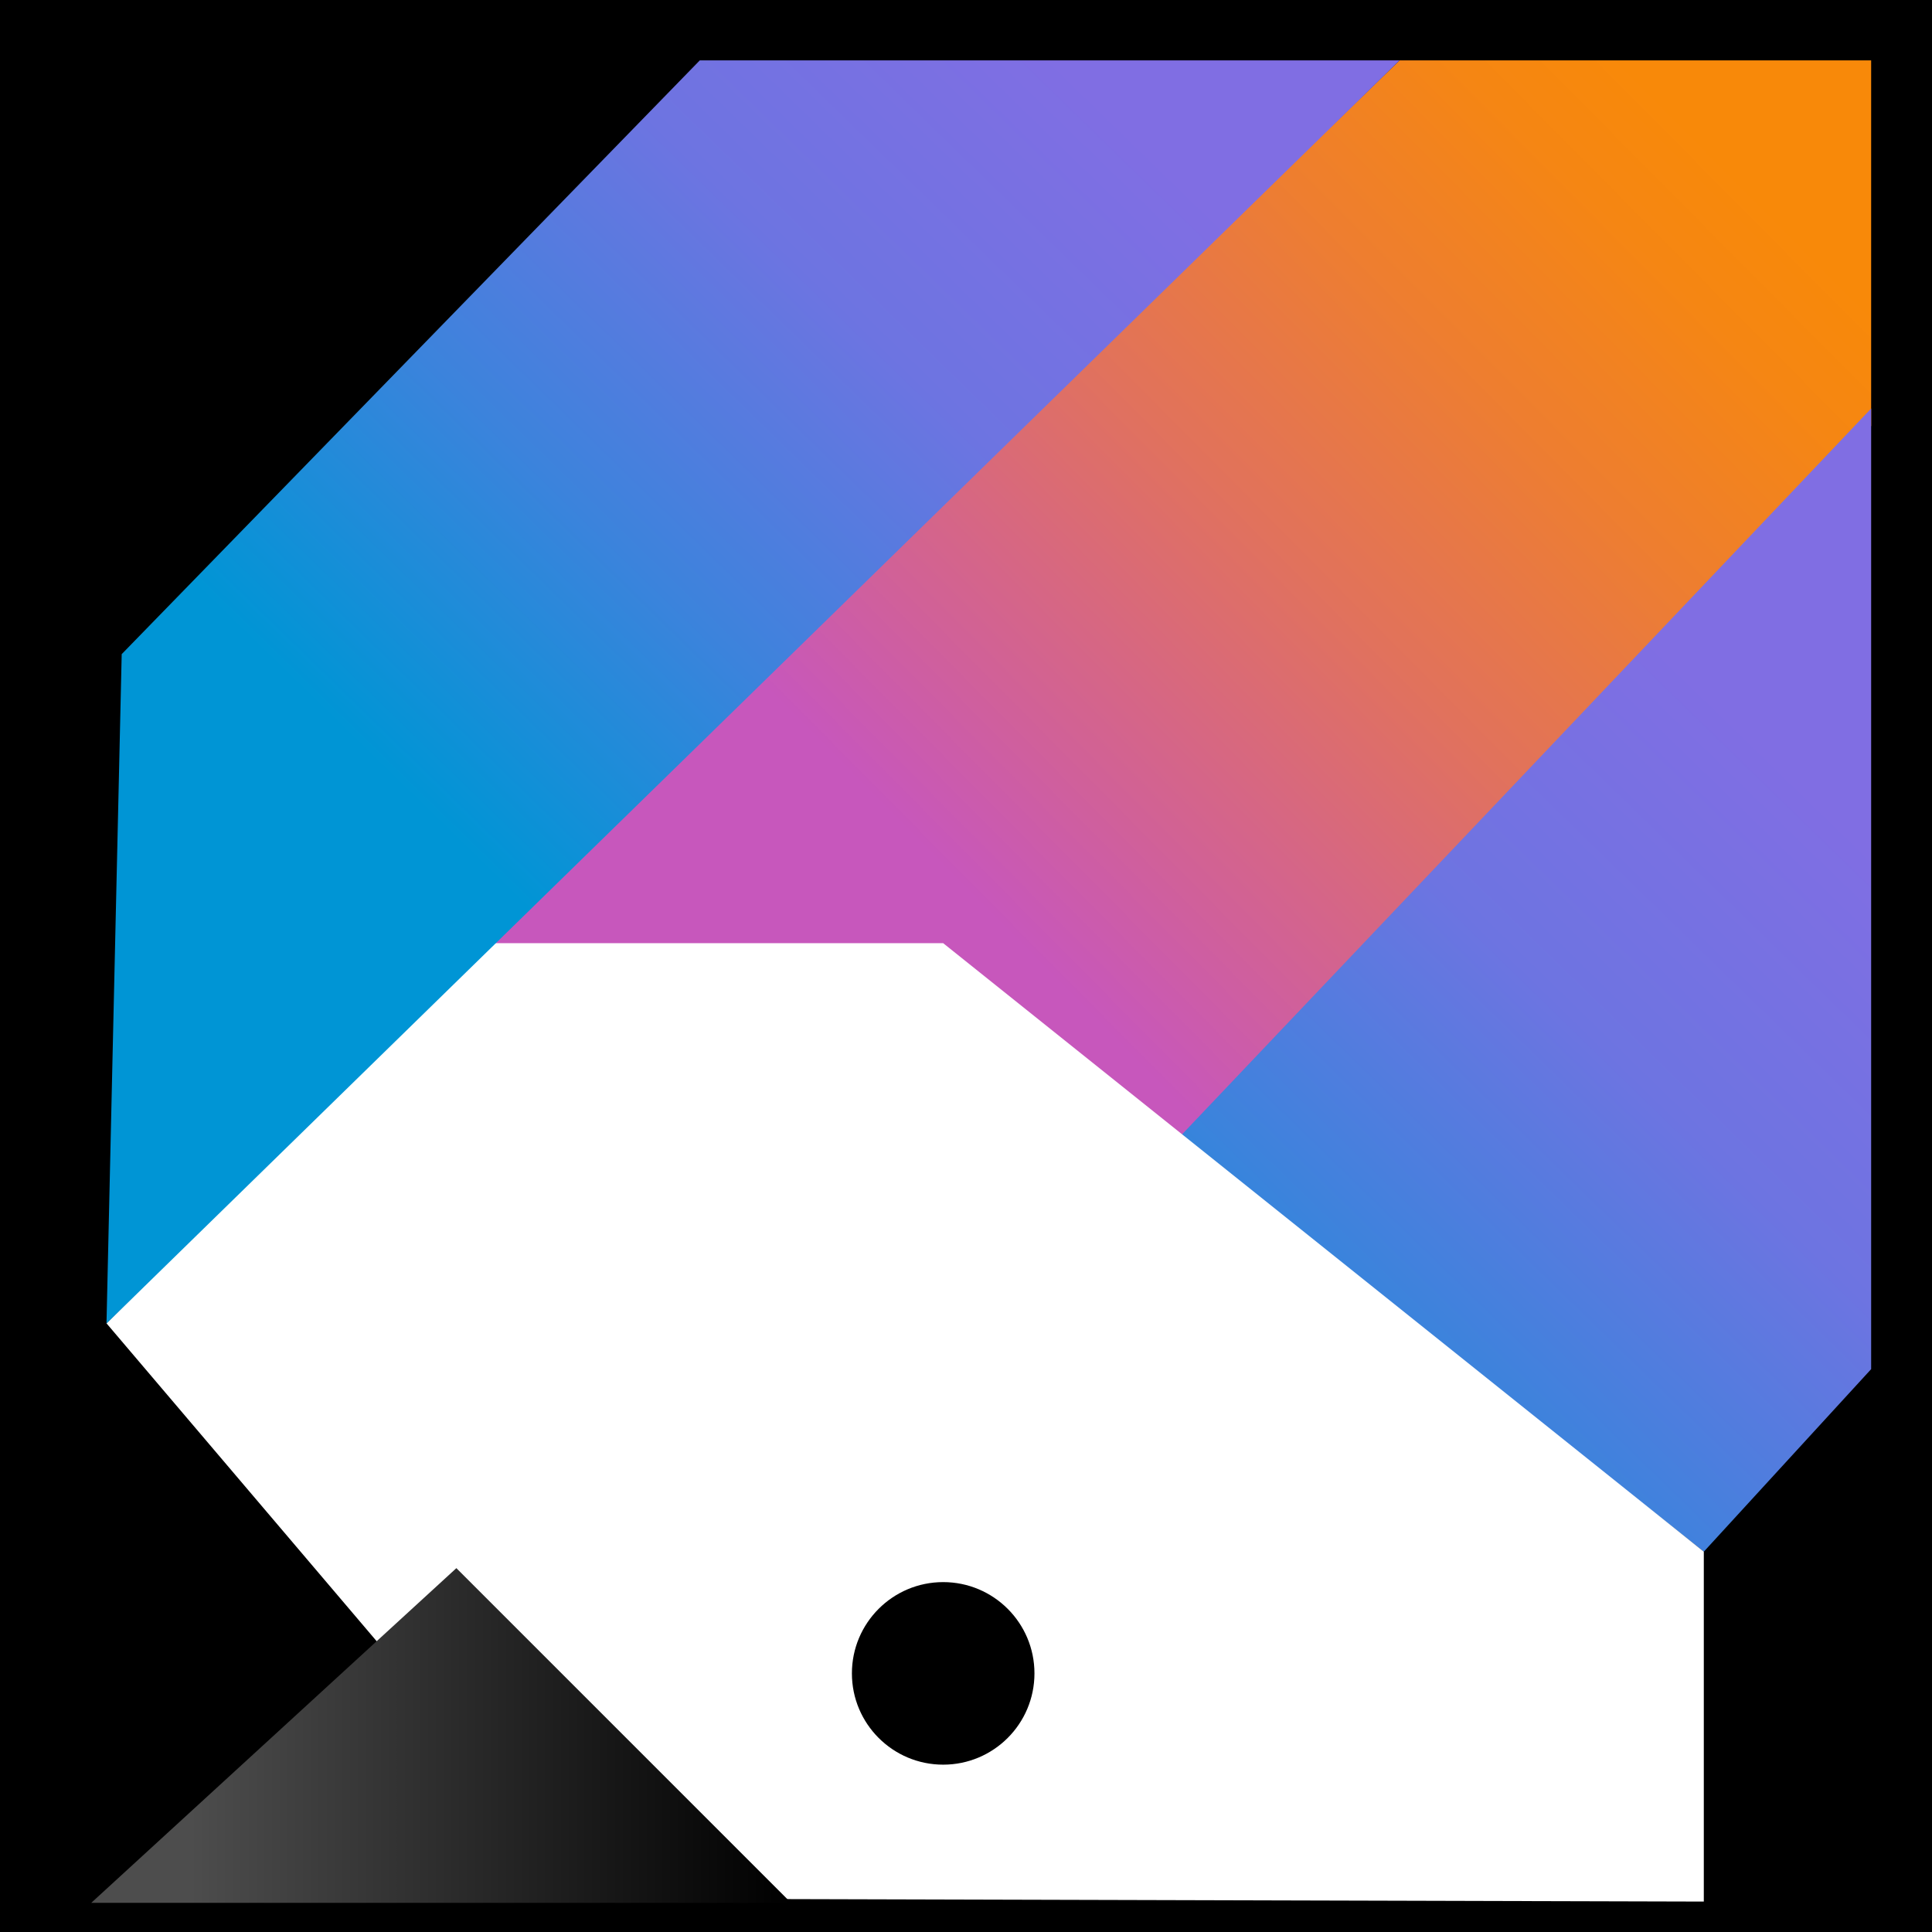
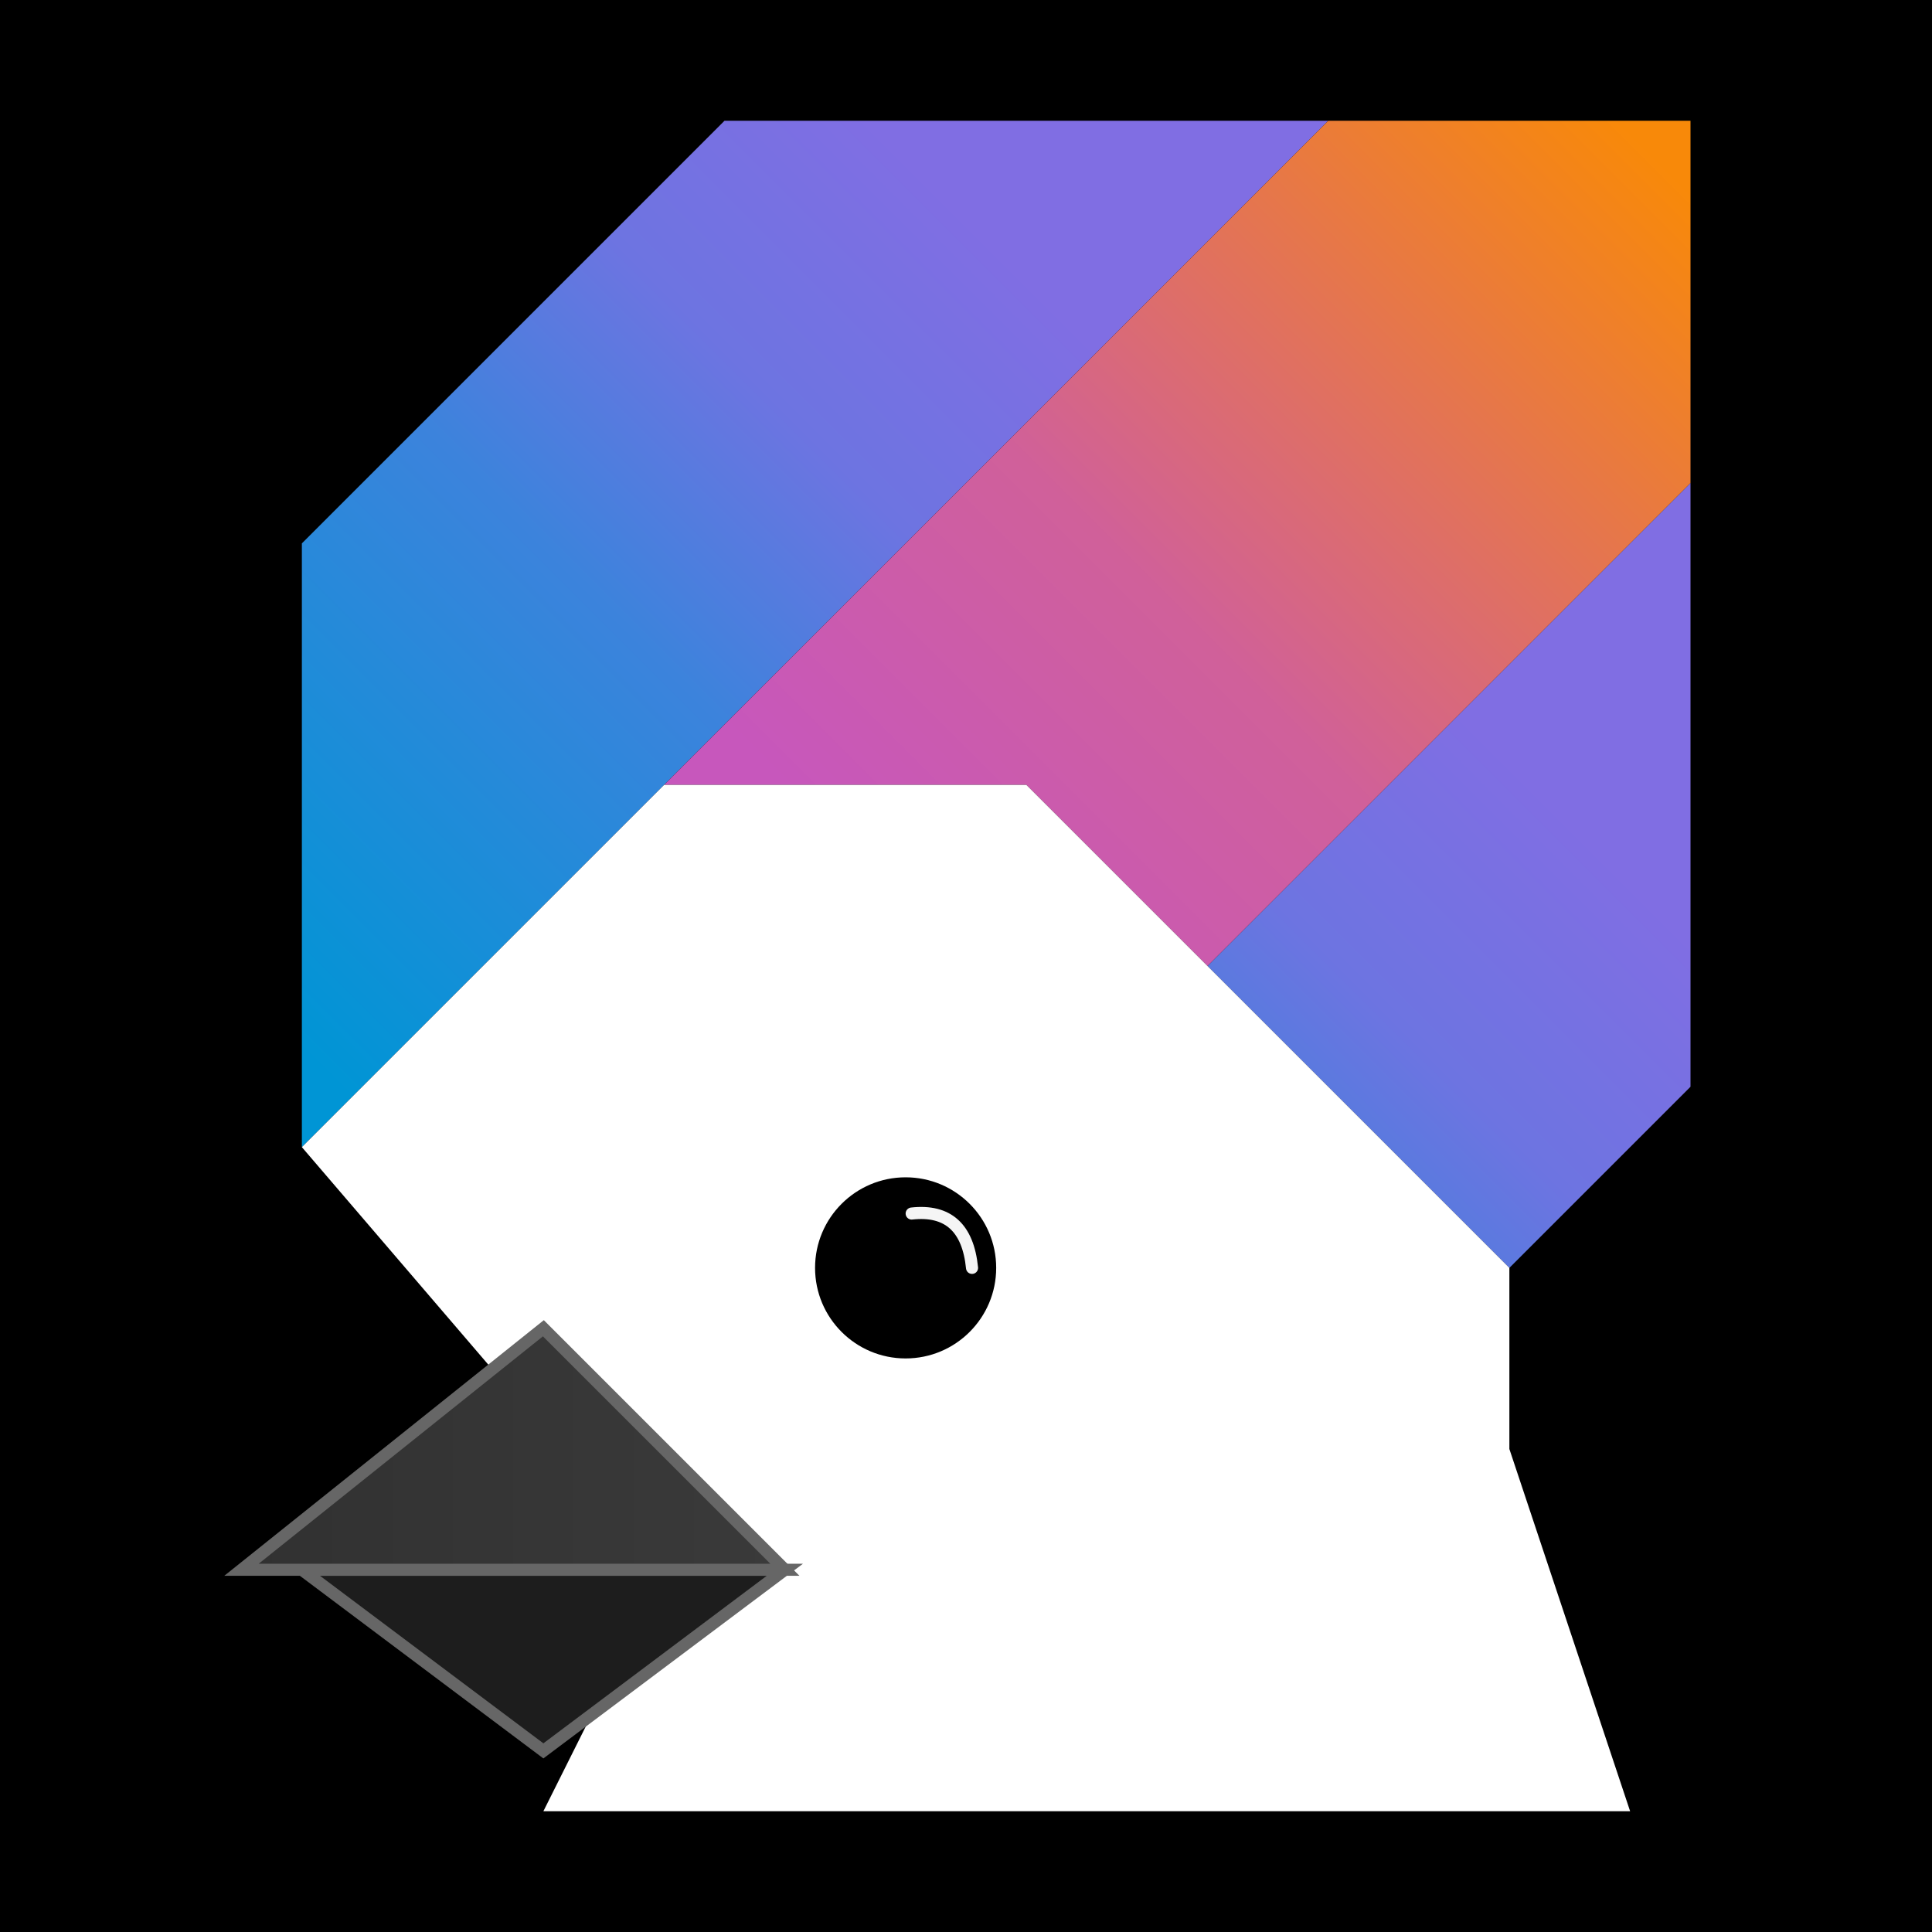
- <svg xmlns="http://www.w3.org/2000/svg" xmlns:xlink="http://www.w3.org/1999/xlink" id="svg893" version="1.1" viewBox="0 0 127 127" height="480" width="480" xml:space="preserve">
-   <defs id="defs887">
-     <linearGradient id="linearGradient2173" gradientUnits="userSpaceOnUse" x1="6" y1="-63" x2="52" y2="-63" gradientTransform="matrix(1,0,0,-1,0,62.08196)">
-       <stop offset="0.141" style="stop-color:#4d4d4d" id="stop2" />
-       <stop offset="1" style="stop-color:#000000" id="stop4" />
+ <svg xmlns="http://www.w3.org/2000/svg" version="1.1" viewBox="0 0 32 32" height="480" width="480" style="background-color: black;" xml:space="preserve">
+   <defs>
+     <linearGradient id="upper-beak-gradient" gradientUnits="userSpaceOnUse" x1="0" y1="31" x2="16" y2="31">
+       <stop offset="0" stop-color="#2d2d2d" />
+       <stop offset="1" stop-color="#3d3d3d" />
    </linearGradient>
-     <linearGradient id="SVGID_1_" gradientUnits="userSpaceOnUse" x1="4" y1="50" x2="20" y2="65" gradientTransform="matrix(1,0,0,-1,0,61)">
-       <stop offset="0" style="stop-color:#0095D5" id="stop7" />
-       <stop offset="0.2" style="stop-color:#3C83DC" id="stop9" />
-       <stop offset="0.4" style="stop-color:#6D74E1" id="stop11" />
-       <stop offset="0.6" style="stop-color:#806EE3" id="stop13" />
+     <linearGradient id="lower-beak-gradient" gradientUnits="userSpaceOnUse" x1="0" y1="31" x2="16" y2="31">
+       <stop offset="1" stop-color="#1d1d1d" />
+       <stop offset="0" stop-color="#2d2d2d" />
    </linearGradient>
-     <linearGradient id="SVGID_2_" gradientUnits="userSpaceOnUse" x1="53.363" y1="62.926" x2="121.836" y2="-4.973">
-       <stop offset="0.107" style="stop-color:#C757BC" id="stop16" />
-       <stop offset="0.214" style="stop-color:#D0609A" id="stop18" />
-       <stop offset="0.425" style="stop-color:#E1725C" id="stop20" />
-       <stop offset="0.605" style="stop-color:#EE7E2F" id="stop22" />
-       <stop offset="0.743" style="stop-color:#F58613" id="stop24" />
-       <stop offset="0.823" style="stop-color:#F88909" id="stop26" />
+     <linearGradient id="blue-purple-gradient" gradientUnits="userSpaceOnUse" x1="0" y1="31" x2="31" y2="0">
+       <stop offset="0.3" stop-color="#0095D5" />
+       <stop offset="0.5" stop-color="#3C83DC" />
+       <stop offset="0.6" stop-color="#6D74E1" />
+       <stop offset="0.7" stop-color="#806EE3" />
    </linearGradient>
-     <linearGradient xlink:href="#SVGID_1_" id="linearGradient1655" gradientUnits="userSpaceOnUse" gradientTransform="matrix(1,0,0,-1,0,61)" x1="52.39" y1="-15.986" x2="127.132" y2="60.868" />
+     <linearGradient id="purple-orange-gradient" gradientUnits="userSpaceOnUse" x1="0" y1="31" x2="31" y2="0">
+       <stop offset="0.5" stop-color="#C757BC" />
+       <stop offset="0.65" stop-color="#D0609A" />
+       <stop offset="0.9" stop-color="#F88909" />
+     </linearGradient>
  </defs>
-   <g id="background" style="display:inline">
-     <rect id="rect25224" width="128" height="128" x="0" y="0" />
+   <rect id="black-background" width="100%" height="100%" />
+   <g id="bird">
+     <path id="blue-feathers" fill="url(#blue-purple-gradient)" d="         M5,19 v-10 l7,-7 h10         M20,16 l8,-8 v10 l-3,3         " />
+     <path id="orange-feather" fill="url(#purple-orange-gradient)" d="M11,13 l11,-11 h6 v6 l-8,8 l-3,-3" />
+     <path id="white-head" fill="#fff" d="M5,19 l6,-6 h6 l8,8 v3 l2,6 h-18 l2,-4" />
+     <g id="beak" stroke-width="0.2" stroke="#666">
+       <path id="lower-beak" fill="url(#lower-beak-gradient)" d="M5,26 l4,3 l4,-3 Z" />
+       <path id="upper-beak" fill="url(#upper-beak-gradient)" d="M4,26 l5,-4 l4,4 Z" />
+     </g>
+     <g id="eye">
+       <circle id="eye-base" fill="#000" cx="15" cy="21" r="1.5" />
+       <path id="eye-twinkle" fill="none" stroke="#f5f5f5" stroke-linecap="round" stroke-width=".2" d="M15.1,20.1 q0.9,-0.1 1,0.9" />
+     </g>
  </g>
-   <path id="middle-feather" style="fill:url(#SVGID_2_);fill-opacity:1" d="M 32,62 64,90 123,28 V 3.969 H 92 Z" />
-   <path id="bottom-feather" style="fill:url(#linearGradient1655)" d="M 77.526,74.753 112,102 123,90 V 26.852 Z" />
-   <path id="white-head" style="fill:#ffffff" d="M 25.123,108.312 7.003,86.991 32,62 h 30 l 50,40 v 23 L 11.164,124.73 Z" />
-   <path id="top-feather" style="fill:url(#linearGradient1655)" d="M 8,43 7,87 92,3.969 H 46 Z" />
-   <path id="beak" style="fill:url(#linearGradient2173)" d="m 30,103.082 22,22 H 6 Z" />
-   <circle id="eye" cx="62" cy="110" r="6" />
</svg>
